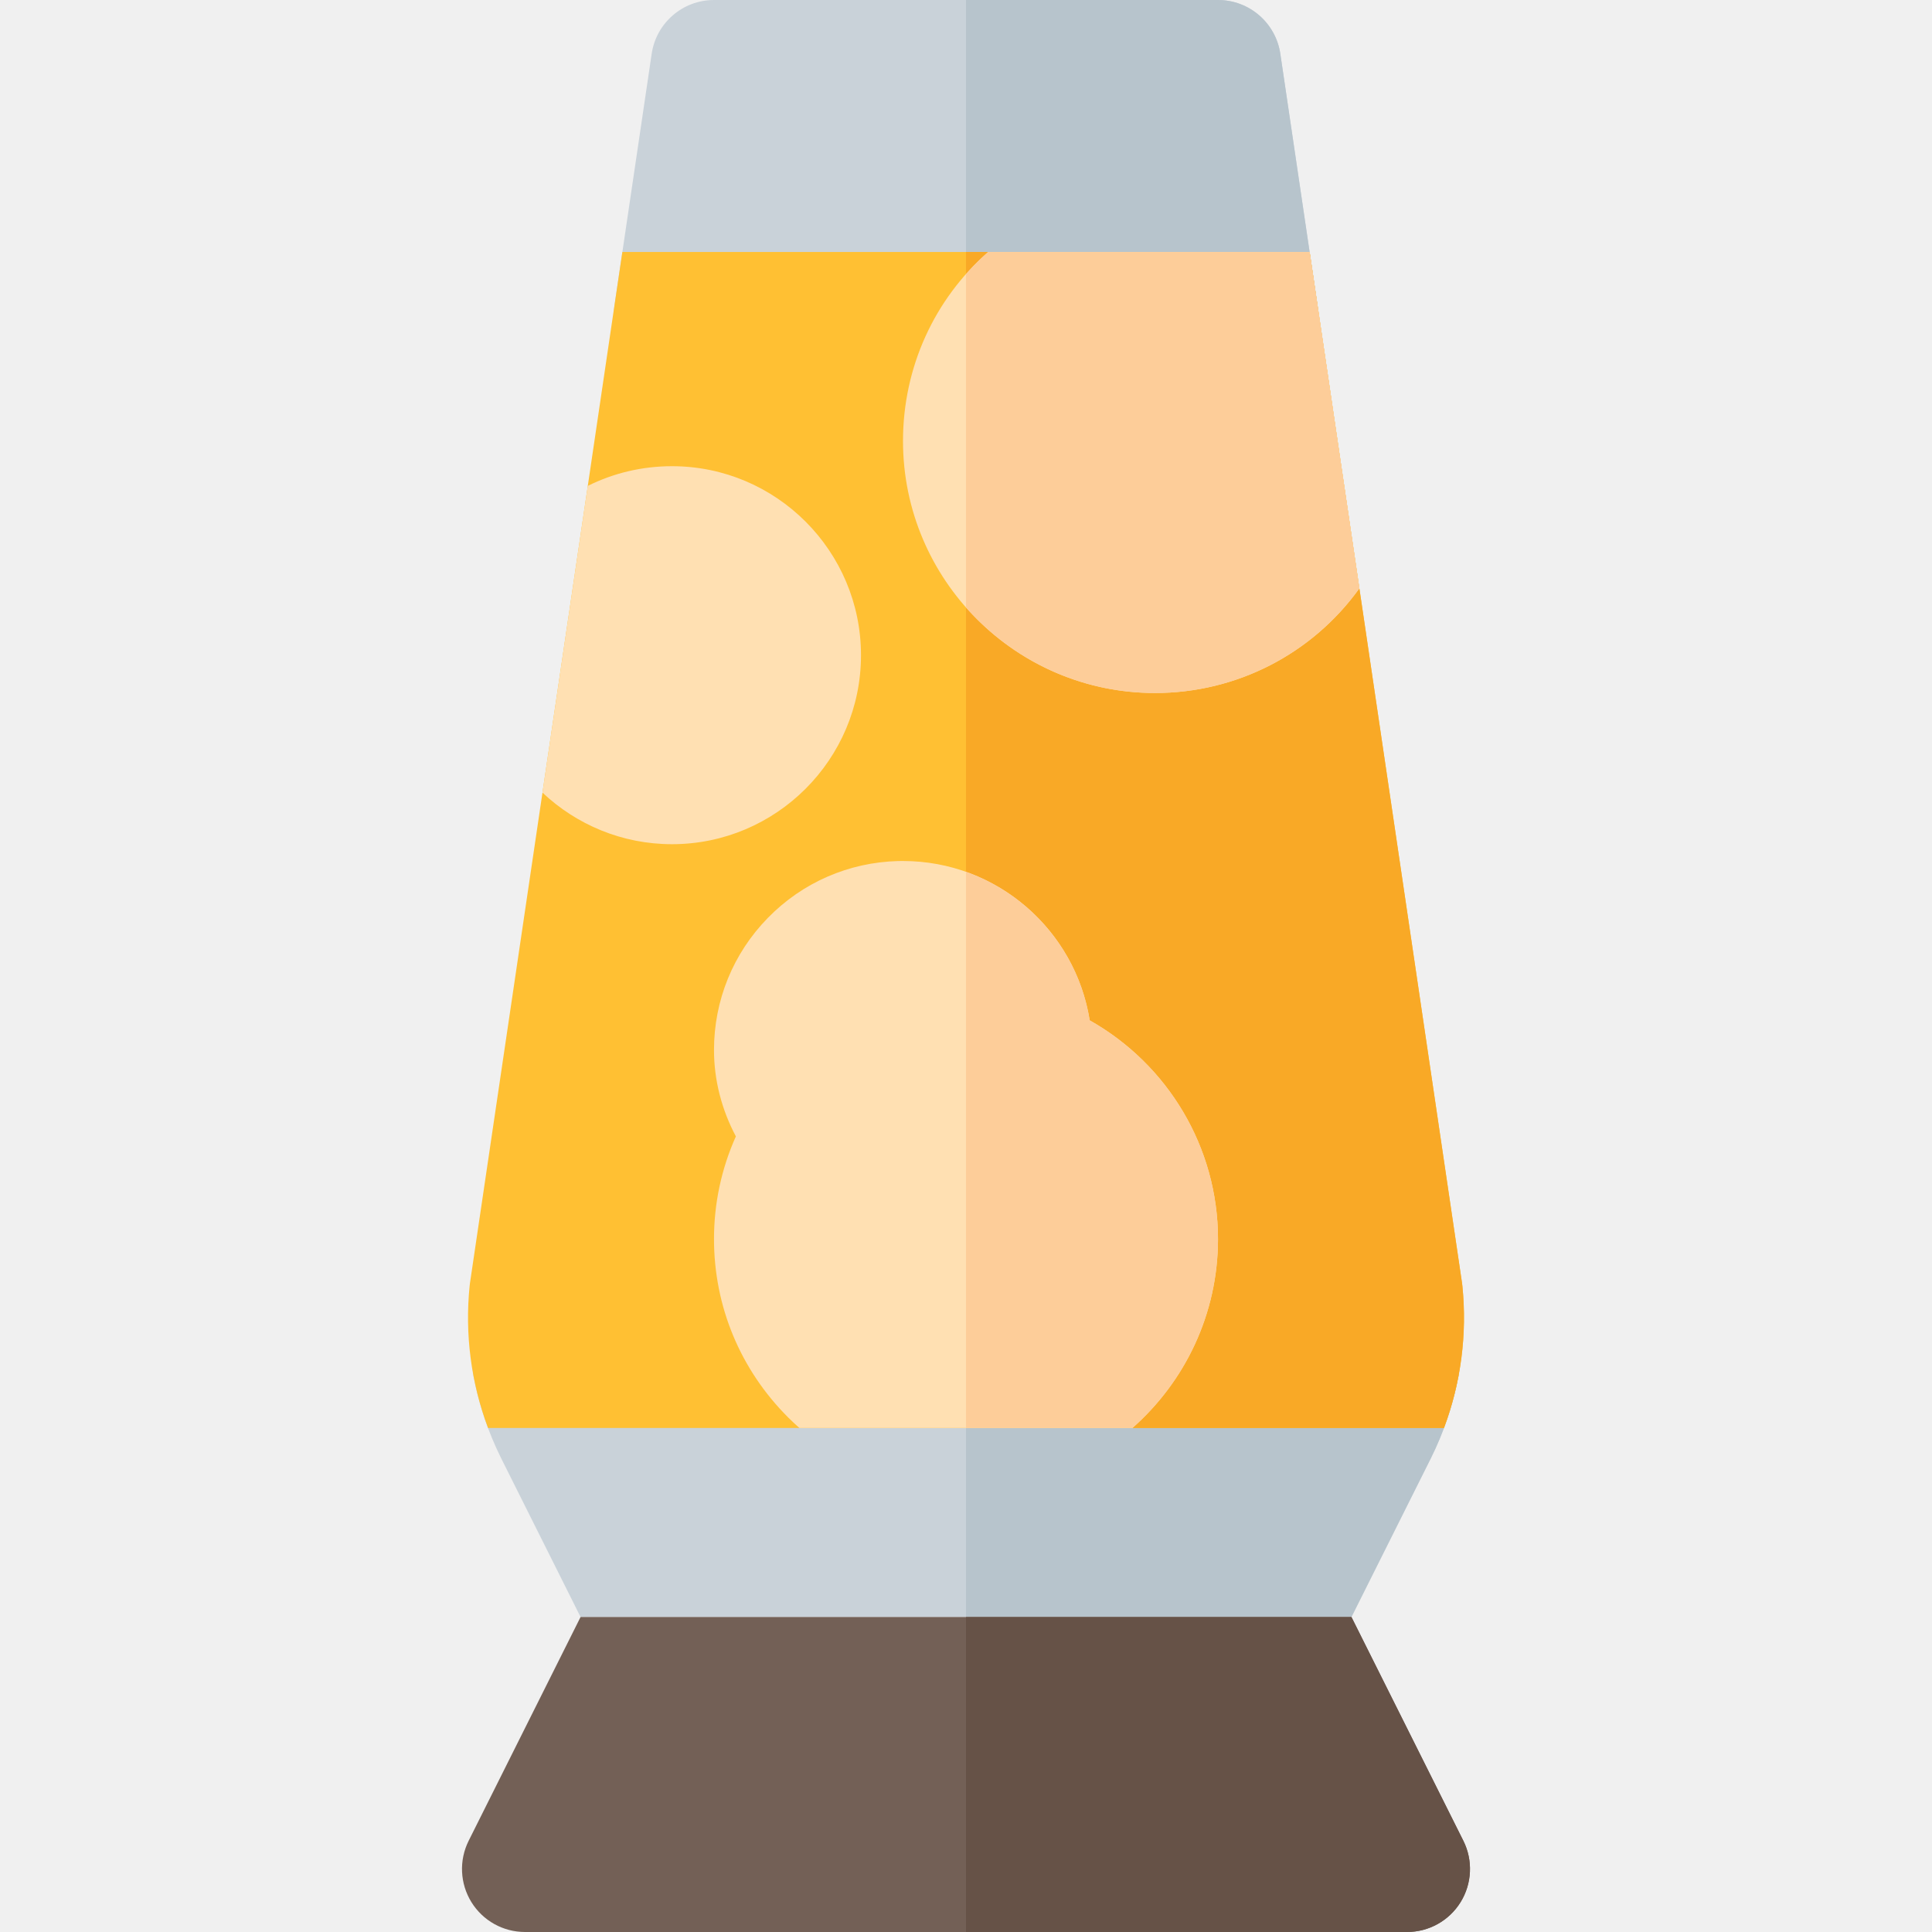
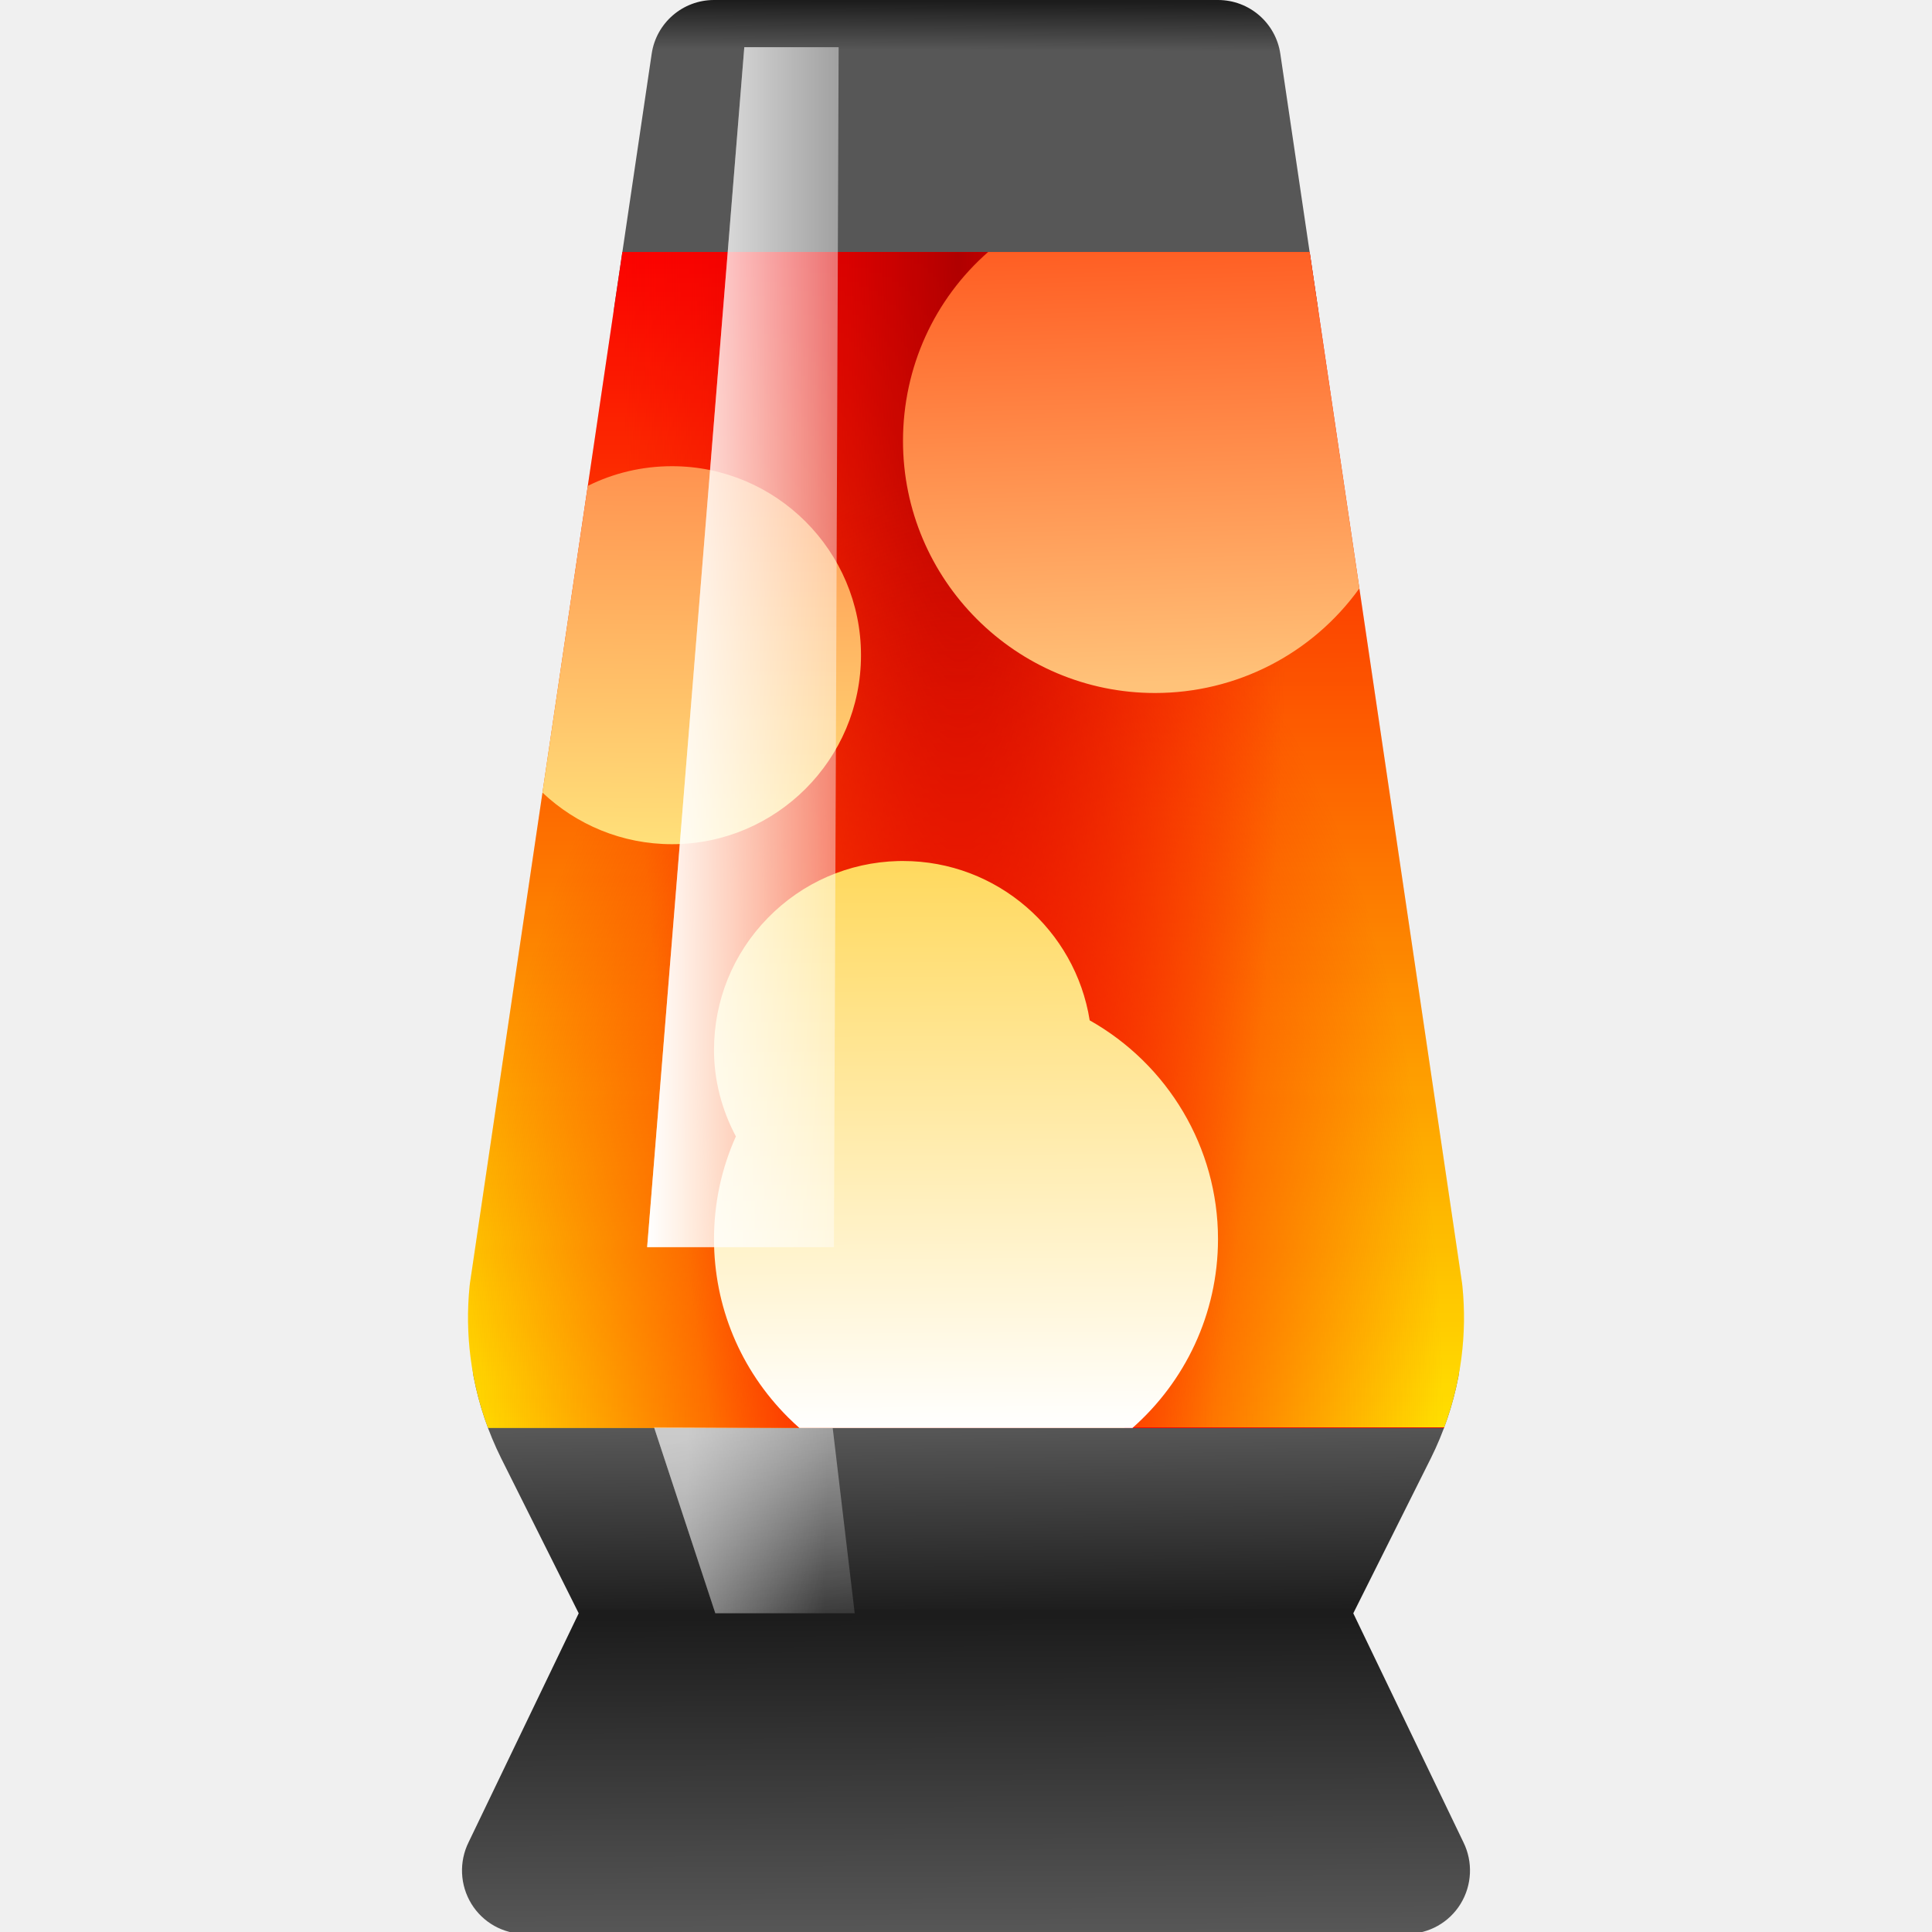
- <svg xmlns="http://www.w3.org/2000/svg" version="1.1" id="Layer_1" x="0px" y="0px" viewBox="0 0 512 512" style="enable-background:new 0 0 512 512;" xml:space="preserve">
-   <path style="fill:#C9D2D9;" d="M349.172,81.036c0.71,4.802-0.706,9.675-3.877,13.35s-7.786,5.788-12.64,5.788H179.345  c-4.854,0-9.468-2.113-12.639-5.788c-3.171-3.675-4.587-8.548-3.877-13.35l9.873-66.783C173.912,6.065,180.94,0,189.217,0h133.565  c8.278,0,15.305,6.065,16.516,14.254L349.172,81.036z" />
-   <path style="fill:#B7C4CC;" d="M332.655,100.174c4.854,0,9.468-2.113,12.639-5.788c3.171-3.675,4.587-8.548,3.877-13.35  l-9.873-66.783C338.088,6.065,331.06,0,322.783,0H256v100.174H332.655z" />
-   <path style="fill:#C9D2D9;" d="M386.482,364.856c-1.425,7.457-3.873,14.726-7.302,21.615l-21.037,42.051H153.856l-21.025-42.029  c-3.439-6.912-5.888-14.18-7.313-21.638c-0.924-4.886,0.378-9.928,3.551-13.768c3.161-3.829,7.88-6.044,12.856-6.044h228.152  c4.975,0,9.695,2.215,12.856,6.044C386.104,354.927,387.406,359.969,386.482,364.856z" />
-   <path style="fill:#B7C4CC;" d="M256,428.522h102.144l21.037-42.051c3.428-6.89,5.877-14.158,7.302-21.615  c0.924-4.886-0.378-9.928-3.551-13.768c-3.161-3.829-7.88-6.044-12.856-6.044H256V428.522z" />
-   <path style="fill:#FFC033;" d="M387.551,340.847c-0.022-0.256-0.056-0.512-0.089-0.768l-27.214-184.153l-13.178-89.144H164.931  l-9.16,61.985l-12.01,81.286l-19.222,130.026c-0.033,0.256-0.067,0.512-0.089,0.768c-1.28,12.689,0.367,25.511,4.886,37.587h253.329  C387.183,366.358,388.831,353.536,387.551,340.847z" />
-   <path style="fill:#F9A926;" d="M256,378.435h126.664c4.519-12.077,6.166-24.899,4.886-37.587c-0.022-0.256-0.056-0.512-0.089-0.768  l-27.214-184.153l-13.178-89.144H256V378.435z" />
-   <path style="fill:#736056;" d="M387.072,504.086c-3.039,4.92-8.415,7.914-14.202,7.914H139.13c-5.788,0-11.164-2.994-14.202-7.914  c-3.039-4.931-3.317-11.075-0.735-16.25l29.663-59.314h204.288l29.663,59.314C390.389,493.011,390.111,499.155,387.072,504.086z" />
-   <path style="fill:#665247;" d="M256,512h116.87c5.788,0,11.164-2.994,14.202-7.914c3.039-4.931,3.317-11.075,0.735-16.25  l-29.663-59.314H256V512z" />
-   <g>
-     <path style="fill:#FFE0B2;" d="M178.087,123.548c-7.88,0-15.471,1.803-22.317,5.22l-12.01,81.286   c8.982,8.47,21.07,13.668,34.326,13.668c27.615,0,50.087-22.472,50.087-50.087S205.702,123.548,178.087,123.548z" />
-     <path style="fill:#FFE0B2;" d="M347.069,66.783h-85.203c-14.214,12.466-22.561,30.509-22.561,50.087   c0,36.819,29.963,66.783,66.783,66.783c21.571,0,41.628-10.307,54.161-27.726L347.069,66.783z" />
+ <svg xmlns="http://www.w3.org/2000/svg" xmlns:ns1="http://www.openswatchbook.org/uri/2009/osb" xmlns:xlink="http://www.w3.org/1999/xlink" version="1.1" id="Layer_1" x="0px" y="0px" viewBox="0 0 512 512" style="enable-background:new 0 0 512 512;" xml:space="preserve">
+   <defs id="defs979">
+     <linearGradient id="linearGradient4383">
+       <stop style="stop-color:#ffffff;stop-opacity:1;" offset="0" id="stop4379" />
+       <stop style="stop-color:#ffffff;stop-opacity:0;" offset="1" id="stop4381" />
+     </linearGradient>
+     <linearGradient id="linearGradient4347">
+       <stop style="stop-color:#ffffff;stop-opacity:0.443" offset="0" id="stop4343" />
+       <stop style="stop-color:#ffffff;stop-opacity:0.048" offset="1" id="stop4345" />
+     </linearGradient>
+     <linearGradient id="linearGradient4331">
+       <stop style="stop-color:#1c1c1c;stop-opacity:1" offset="0" id="stop4327" />
+       <stop style="stop-color:#575757;stop-opacity:1" offset="1" id="stop4329" />
+     </linearGradient>
+     <linearGradient id="linearGradient4063">
+       <stop style="stop-color:#404040;stop-opacity:1" offset="0" id="stop4061" />
+     </linearGradient>
+     <linearGradient id="linearGradient924">
+       <stop id="stop920" offset="0" style="stop-color:#ff0000;stop-opacity:1" />
+       <stop id="stop922" offset="1" style="stop-color:#fb0000;stop-opacity:0.062" />
+     </linearGradient>
+     <linearGradient id="linearGradient914">
+       <stop style="stop-color:#ab0000;stop-opacity:1" offset="0" id="stop910" />
+       <stop style="stop-color:#fb0000;stop-opacity:0.062" offset="1" id="stop912" />
+     </linearGradient>
+     <linearGradient id="linearGradient6307" ns1:paint="solid">
+       <stop style="stop-color:#ffffa5;stop-opacity:1;" offset="0" id="stop6305" />
+     </linearGradient>
+     <linearGradient id="linearGradient4807">
+       <stop id="stop4803" offset="0" style="stop-color:#ff9350;stop-opacity:1" />
+       <stop id="stop4805" offset="1" style="stop-color:#ffdf79;stop-opacity:1" />
+     </linearGradient>
+     <linearGradient id="linearGradient4789">
+       <stop style="stop-color:#ff5e23;stop-opacity:1" offset="0" id="stop4785" />
+       <stop style="stop-color:#ffc279;stop-opacity:1" offset="1" id="stop4787" />
+     </linearGradient>
+     <linearGradient id="linearGradient4773">
+       <stop style="stop-color:#ffffff;stop-opacity:1;" offset="0" id="stop4769" />
+       <stop style="stop-color:#ffd95f;stop-opacity:1" offset="1" id="stop4771" />
+     </linearGradient>
+     <linearGradient id="linearGradient4723-7">
+       <stop id="stop4731" offset="0" style="stop-color:#ffff00;stop-opacity:1" />
+       <stop id="stop4733" offset="1" style="stop-color:#fb0000;stop-opacity:1" />
+     </linearGradient>
+     <linearGradient xlink:href="#linearGradient4723-7" id="linearGradient4729" gradientUnits="userSpaceOnUse" x1="256" y1="378.435" x2="255.5" y2="64.283" spreadMethod="repeat" />
+     <linearGradient xlink:href="#linearGradient4773" id="linearGradient4777" gradientUnits="userSpaceOnUse" x1="256.217" y1="378.805" x2="255.282" y2="229.304" />
+     <linearGradient xlink:href="#linearGradient4789" id="linearGradient4793" gradientUnits="userSpaceOnUse" x1="261.866" y1="66.783" x2="265.249" y2="182.218" />
+     <linearGradient xlink:href="#linearGradient4807" id="linearGradient4801" x1="228.76" y1="123.635" x2="227.673" y2="223.135" gradientUnits="userSpaceOnUse" />
+     <radialGradient xlink:href="#linearGradient914" id="radialGradient908" cx="260.548" cy="185.986" fx="260.548" fy="185.986" r="131.971" gradientTransform="matrix(-0.6749437,0.00198127,-0.01033567,-3.52097,431.7779,721.9438)" gradientUnits="userSpaceOnUse" />
+     <radialGradient xlink:href="#linearGradient924" id="radialGradient918" gradientUnits="userSpaceOnUse" gradientTransform="matrix(0.9825245,0.00625863,-0.01217932,1.912011,-6.255308,-1535.247)" cx="276.257" cy="999.537" fx="276.257" fy="999.537" r="131.971" />
+     <linearGradient xlink:href="#linearGradient4331" id="linearGradient4077" gradientUnits="userSpaceOnUse" x1="256.936" y1="428.511" x2="257.314" y2="512.261" />
+     <linearGradient xlink:href="#linearGradient4331" id="linearGradient4333" x1="256.977" y1="428.283" x2="256.523" y2="378.283" gradientUnits="userSpaceOnUse" />
+     <linearGradient xlink:href="#linearGradient4331" id="linearGradient4341" x1="253.899" y1="0.337" x2="253.852" y2="13.337" gradientUnits="userSpaceOnUse" />
+     <linearGradient xlink:href="#linearGradient4347" id="linearGradient4349" x1="197.081" y1="377.633" x2="210.504" y2="437.383" gradientUnits="userSpaceOnUse" gradientTransform="matrix(1,0,0,0.980111,0,7.522882)" />
+     <linearGradient xlink:href="#linearGradient4383" id="linearGradient4385" x1="171.5" y1="171.5" x2="222.25" y2="171.5" gradientUnits="userSpaceOnUse" />
+     <linearGradient xlink:href="#linearGradient4347" id="linearGradient4389" gradientUnits="userSpaceOnUse" gradientTransform="matrix(1,0,0,0.980111,0,7.522882)" x1="181.581" y1="402.12" x2="219.004" y2="403.203" />
+   </defs>
+   <path style="fill:url(#linearGradient4341);fill-opacity:1" d="m 349.172,81.036 c 0.71,4.802 -0.706,9.675 -3.877,13.35 -3.171,3.675 -7.786,5.788 -12.64,5.788 h -153.31 c -4.854,0 -9.468,-2.113 -12.639,-5.788 -3.171,-3.675 -4.587,-8.548 -3.877,-13.35 l 9.873,-66.783 C 173.912,6.065 180.94,0 189.217,0 h 133.565 c 8.278,0 15.305,6.065 16.516,14.254 z" id="path918" />
+   <path style="fill:url(#linearGradient4333);fill-opacity:1" d="M386.482,364.856c-1.425,7.457-3.873,14.726-7.302,21.615l-21.037,42.051H153.856l-21.025-42.029  c-3.439-6.912-5.888-14.18-7.313-21.638c-0.924-4.886,0.378-9.928,3.551-13.768c3.161-3.829,7.88-6.044,12.856-6.044h228.152  c4.975,0,9.695,2.215,12.856,6.044C386.104,354.927,387.406,359.969,386.482,364.856z" id="path922" />
+   <path style="fill:url(#linearGradient4077);fill-opacity:1;fill-rule:evenodd;stroke-width:1.003" d="m 387.072,504.539 c -3.039,4.949 -8.415,7.961 -14.202,7.961 H 139.13 c -5.788,0 -11.164,-3.012 -14.202,-7.961 -3.039,-4.961 -3.317,-11.141 -0.735,-16.347 L 153.856,426.522 h 204.288 l 29.663,61.669 c 2.582,5.206 2.304,11.387 -0.735,16.347 z" id="path930" />
+   <path id="path6317" d="m 220.68,378.466 5.824,49.056 H 189.562 L 173.331,378.243 Z" style="fill:url(#linearGradient4349);fill-opacity:1;stroke-width:0.899" />
+   <path style="fill:url(#linearGradient4729);fill-opacity:1;fill-rule:nonzero;opacity:1;stroke:none;stroke-opacity:0" d="M387.551,340.847c-0.022-0.256-0.056-0.512-0.089-0.768l-27.214-184.153l-13.178-89.144H164.931  l-9.16,61.985l-12.01,81.286l-19.222,130.026c-0.033,0.256-0.067,0.512-0.089,0.768c-1.28,12.689,0.367,25.511,4.886,37.587h253.329  C387.183,366.358,388.831,353.536,387.551,340.847z" id="path926" />
+   <path id="path902" d="M387.551,340.847c-0.022-0.256-0.056-0.512-0.089-0.768l-27.214-184.153l-13.178-89.144H164.931  l-9.16,61.985l-12.01,81.286l-19.222,130.026c-0.033,0.256-0.067,0.512-0.089,0.768c-1.28,12.689,0.367,25.511,4.886,37.587h253.329  C387.183,366.358,388.831,353.536,387.551,340.847z" style="fill:url(#radialGradient908);fill-opacity:1;fill-rule:nonzero;opacity:1;stroke:none;stroke-opacity:0" />
+   <path style="fill:url(#radialGradient918);fill-opacity:1;fill-rule:nonzero;opacity:1;stroke:none;stroke-opacity:0" d="M387.551,340.847c-0.022-0.256-0.056-0.512-0.089-0.768l-27.214-184.153l-13.178-89.144H164.931  l-9.16,61.985l-12.01,81.286l-19.222,130.026c-0.033,0.256-0.067,0.512-0.089,0.768c-1.28,12.689,0.367,25.511,4.886,37.587h253.329  C387.183,366.358,388.831,353.536,387.551,340.847z" id="path916" />
+   <g id="g4783" style="fill-opacity:1;fill:url(#linearGradient4793)">
+     <path id="path4781" d="M347.069,66.783h-85.203c-14.214,12.466-22.561,30.509-22.561,50.087   c0,36.819,29.963,66.783,66.783,66.783c21.571,0,41.628-10.307,54.161-27.726L347.069,66.783z" style="fill:url(#linearGradient4793);fill-opacity:1" />
  </g>
-   <path style="fill:#FDCD99;" d="M256,160.968c12.248,13.894,30.157,22.684,50.087,22.684c21.571,0,41.628-10.307,54.161-27.726  l-13.178-89.144h-85.203c-2.09,1.833-4.037,3.801-5.866,5.862V160.968z" />
-   <path style="fill:#FFE0B2;" d="M288.779,270.403c-3.784-23.897-24.531-42.229-49.475-42.229c-0.423,0-0.846,0-1.258,0.011  c-13.123,0.334-25.4,5.688-34.571,15.082c-9.194,9.405-14.258,21.838-14.258,34.994c0,7.936,2.015,15.783,5.799,22.895  c-3.818,8.504-5.799,17.742-5.799,27.192c0,17.864,6.99,34.66,19.667,47.304c0.968,0.957,1.959,1.892,2.972,2.783h88.242  c13.902-12.255,22.684-30.175,22.684-50.087C322.783,304.095,309.515,282.09,288.779,270.403z" />
-   <path style="fill:#FDCD99;" d="M256,378.435h44.099c13.902-12.255,22.684-30.175,22.684-50.087  c0-24.253-13.267-46.258-34.003-57.945c-2.896-18.29-15.734-33.308-32.779-39.355L256,378.435L256,378.435z" />
-   <g>
+   <g id="g938" style="fill-opacity:1;fill:url(#linearGradient4801)">
+     <path style="fill:url(#linearGradient4801);fill-opacity:1.0" d="M178.087,123.548c-7.88,0-15.471,1.803-22.317,5.22l-12.01,81.286   c8.982,8.47,21.07,13.668,34.326,13.668c27.615,0,50.087-22.472,50.087-50.087S205.702,123.548,178.087,123.548z" id="path934" />
+   </g>
+   <path style="fill:url(#linearGradient4777);fill-opacity:1" d="M288.779,270.403c-3.784-23.897-24.531-42.229-49.475-42.229c-0.423,0-0.846,0-1.258,0.011  c-13.123,0.334-25.4,5.688-34.571,15.082c-9.194,9.405-14.258,21.838-14.258,34.994c0,7.936,2.015,15.783,5.799,22.895  c-3.818,8.504-5.799,17.742-5.799,27.192c0,17.864,6.99,34.66,19.667,47.304c0.968,0.957,1.959,1.892,2.972,2.783h88.242  c13.902-12.255,22.684-30.175,22.684-50.087C322.783,304.095,309.515,282.09,288.779,270.403z" id="path942" />
+   <g id="g946">
</g>
-   <g>
+   <g id="g948">
</g>
-   <g>
+   <g id="g950">
</g>
-   <g>
+   <g id="g952">
</g>
-   <g>
+   <g id="g954">
</g>
-   <g>
+   <g id="g956">
</g>
-   <g>
+   <g id="g958">
</g>
-   <g>
+   <g id="g960">
</g>
-   <g>
+   <g id="g962">
</g>
-   <g>
+   <g id="g964">
</g>
-   <g>
+   <g id="g966">
</g>
-   <g>
+   <g id="g968">
</g>
-   <g>
+   <g id="g970">
</g>
-   <g>
+   <g id="g972">
</g>
-   <g>
+   <g id="g974">
</g>
+   <path style="opacity:1;fill:#ffffff;fill-opacity:0.438;fill-rule:nonzero;stroke:none;stroke-width:2.135;stroke-miterlimit:4;stroke-dasharray:none;stroke-opacity:0" d="m 197.25,12.5 25,0 -1.25,318 h -49.5 z" id="rect6319" />
+   <path id="path4377" d="m 197.25,12.5 25,0 -1.25,318 h -49.5 z" style="opacity:1;fill:url(#linearGradient4385);fill-opacity:1;fill-rule:nonzero;stroke:none;stroke-width:2.135;stroke-miterlimit:4;stroke-dasharray:none;stroke-opacity:0" />
+   <path style="fill:url(#linearGradient4389);fill-opacity:1;stroke-width:0.899" d="m 220.68,378.466 5.824,49.056 H 189.562 L 173.331,378.243 Z" id="path4387" />
</svg>
